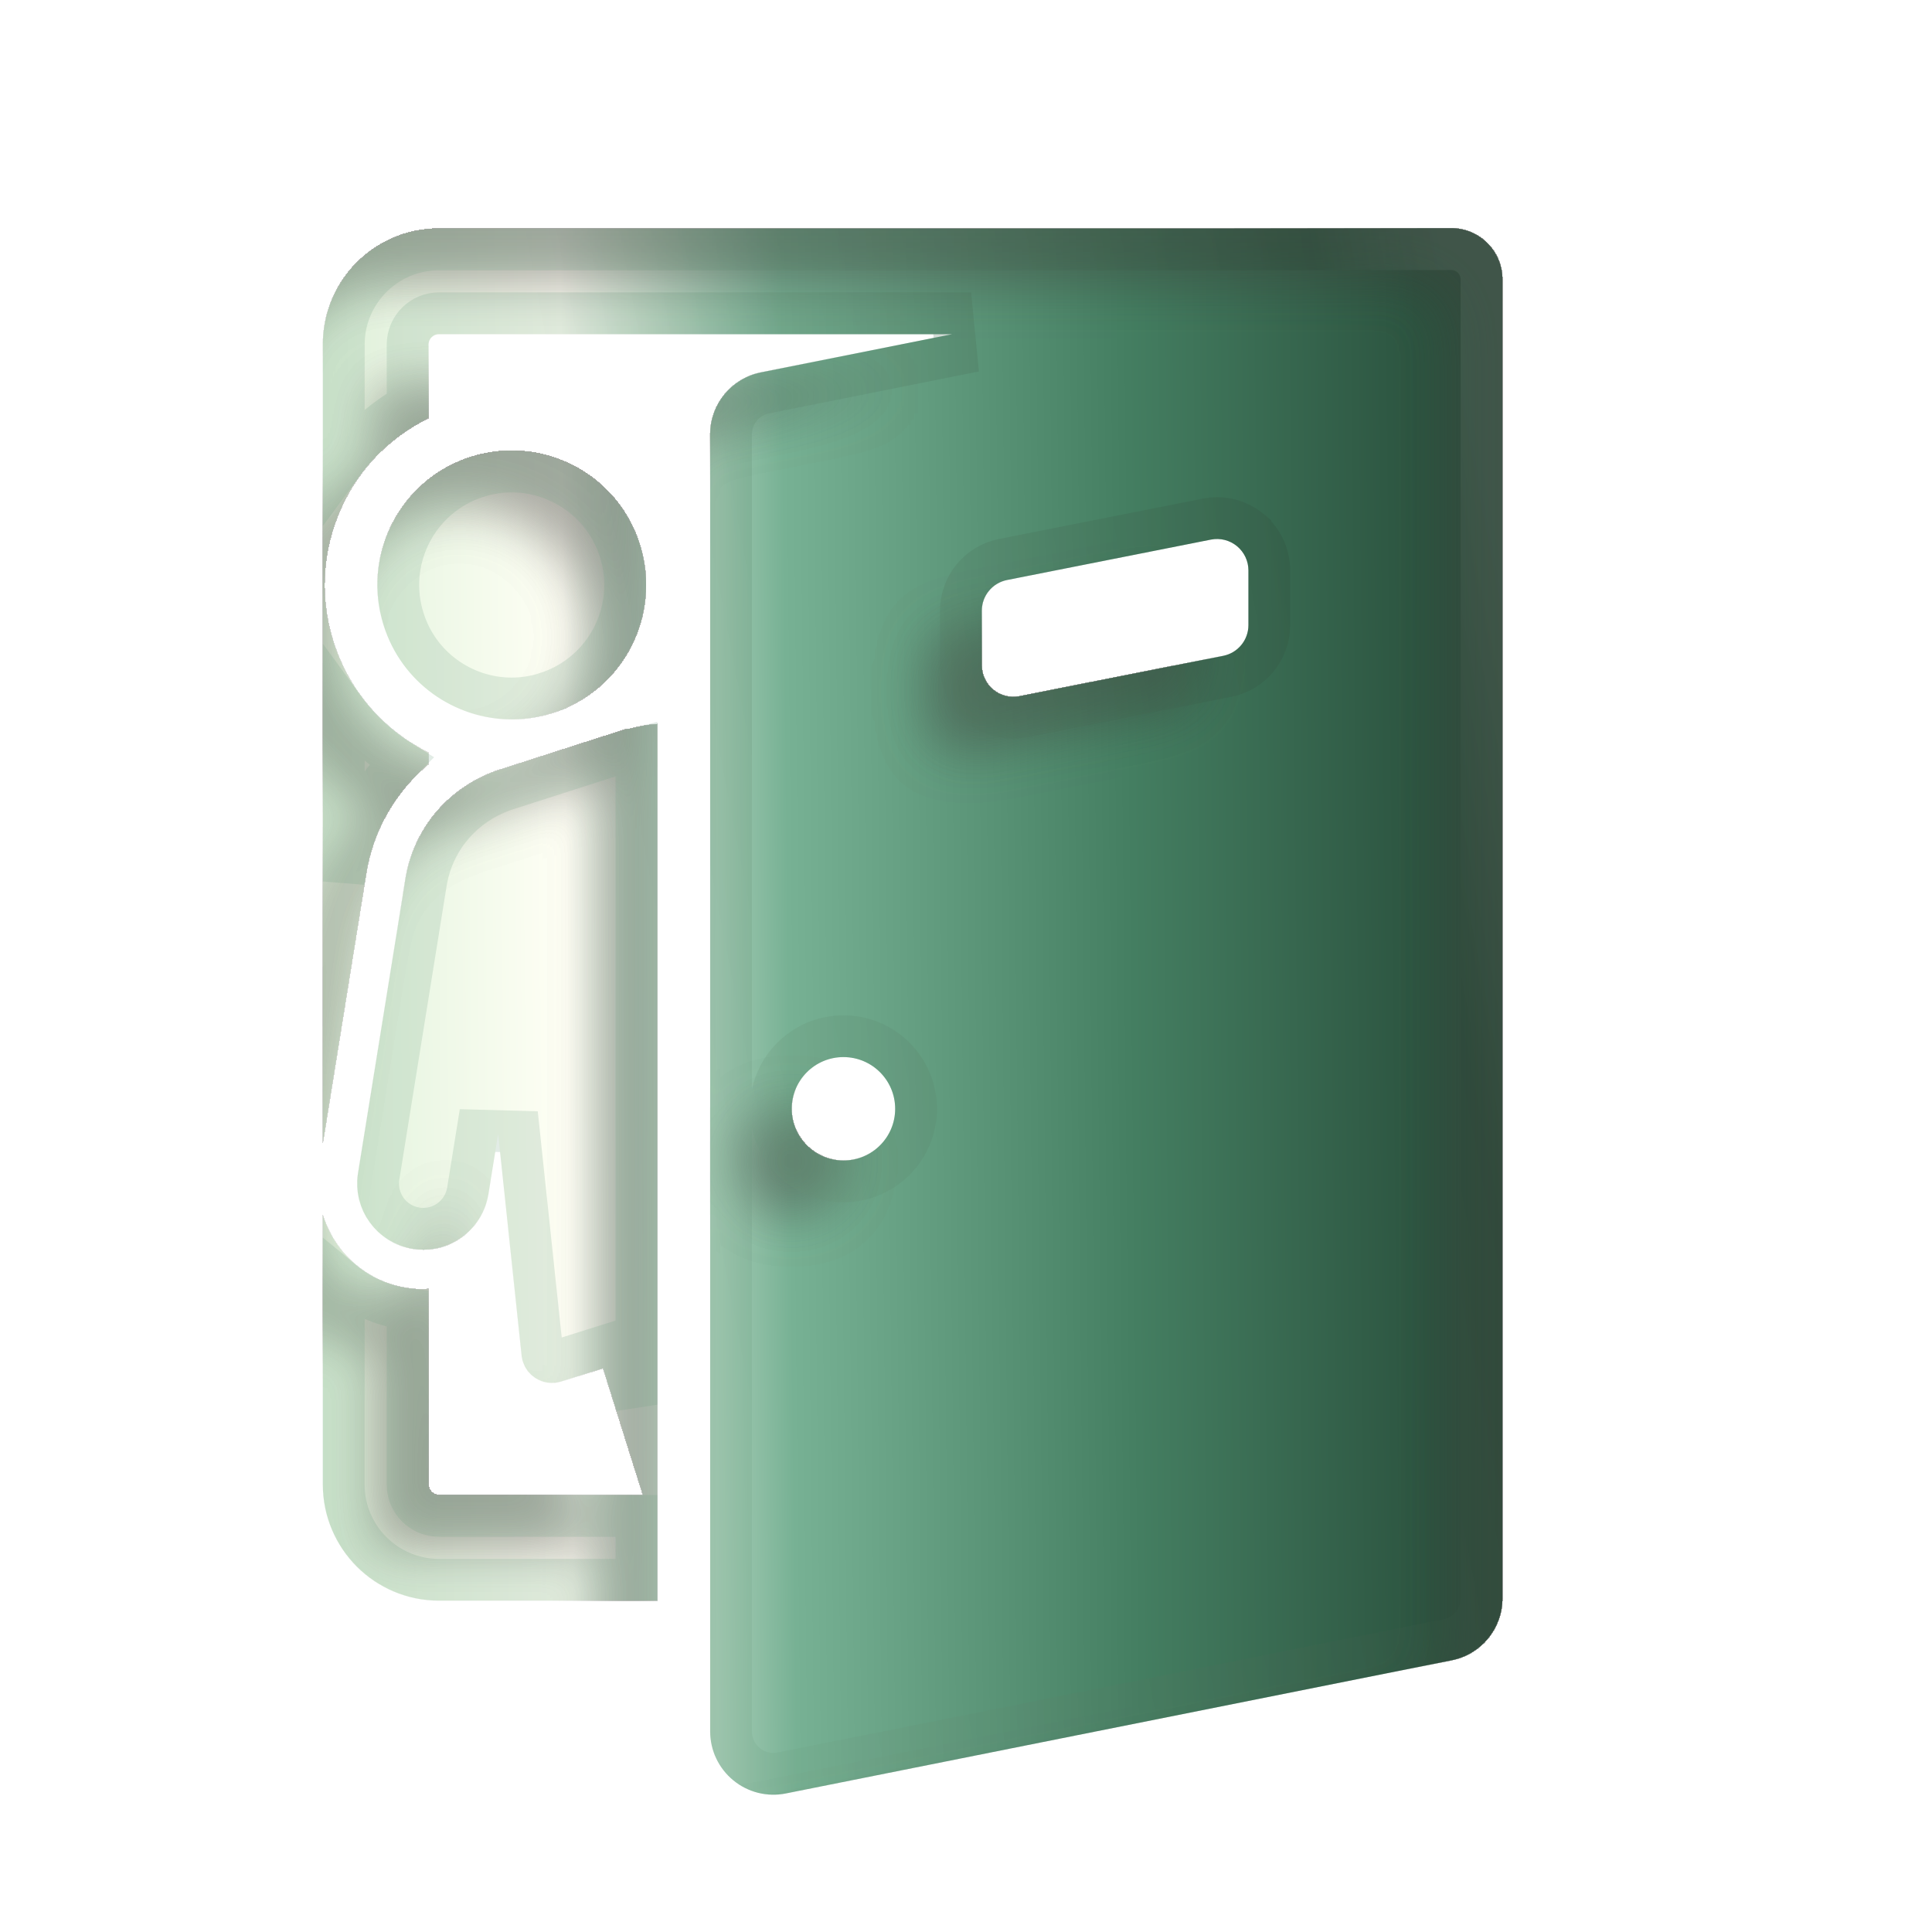
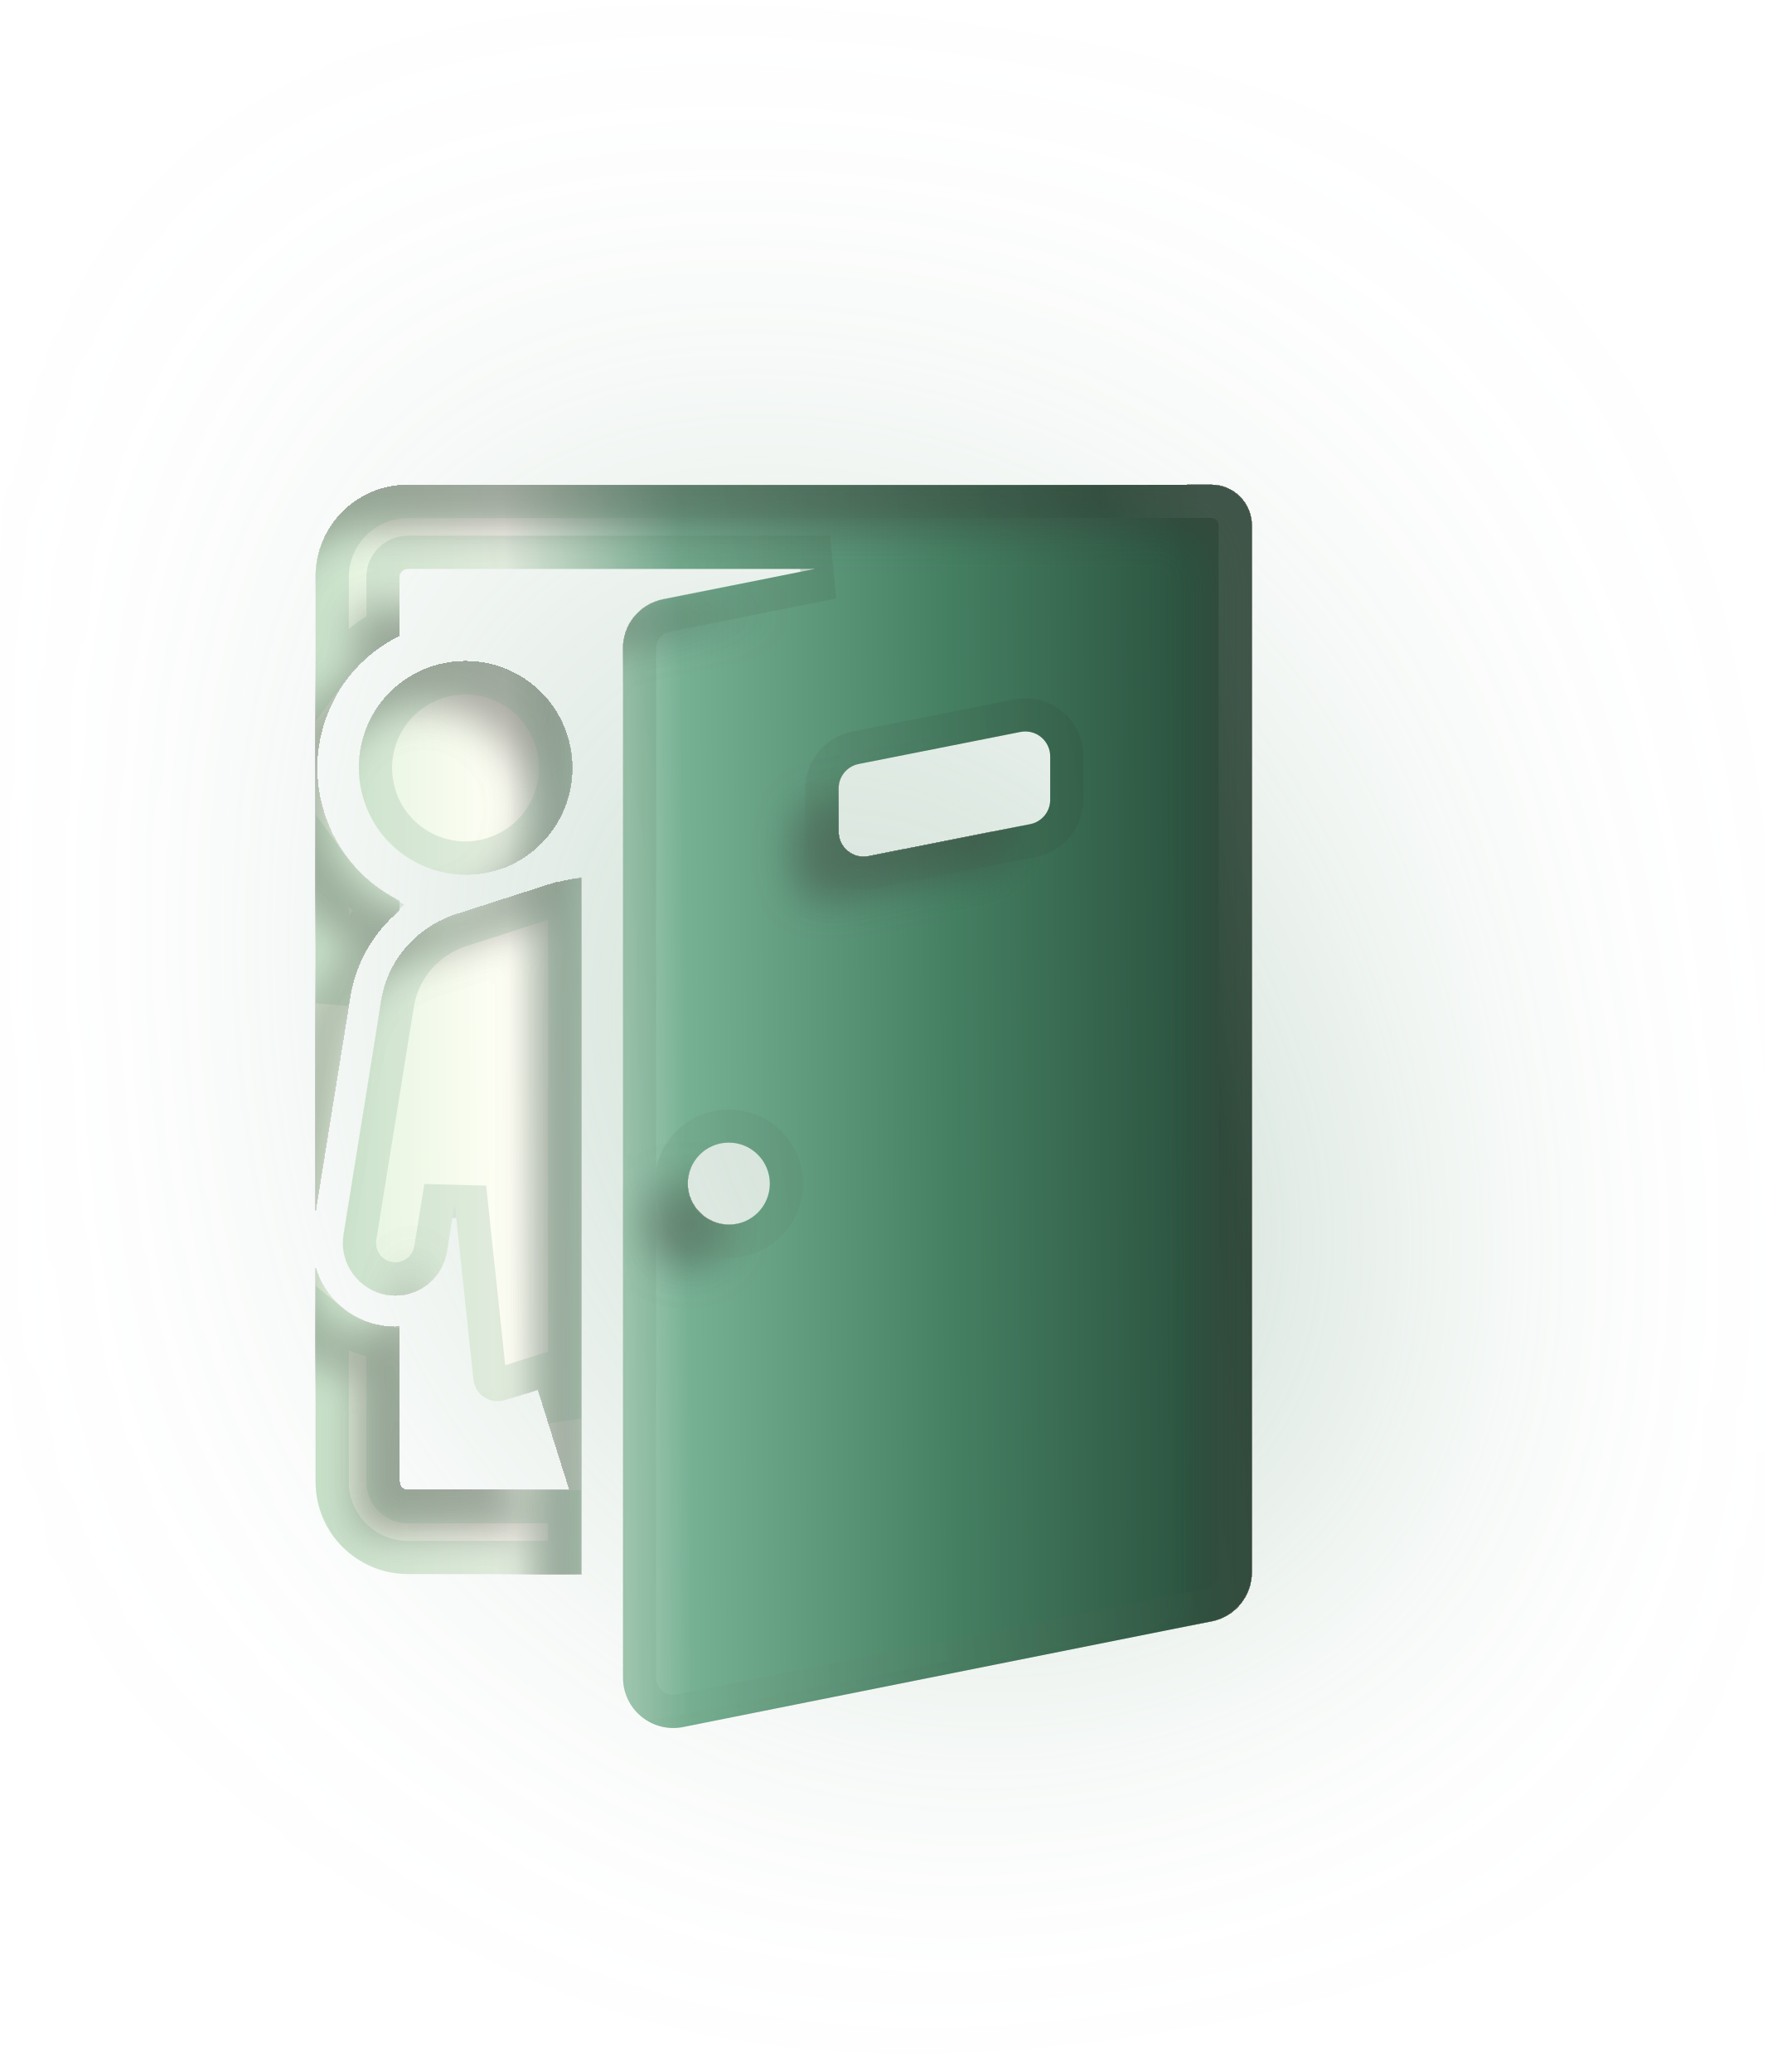
- <svg xmlns="http://www.w3.org/2000/svg" width="74" height="74" viewBox="0 0 74 74" fill="none">
-   <g filter="url(#filter0_ii_212_35919)">
-     <path d="M21.142 27.314C23.854 26.461 25.359 23.574 24.508 20.863C23.817 18.666 21.786 17.26 19.599 17.26C19.089 17.26 18.57 17.337 18.056 17.499C15.345 18.351 13.84 21.24 14.694 23.951C15.381 26.147 17.41 27.553 19.595 27.553C20.107 27.553 20.628 27.476 21.142 27.314Z" fill="url(#paint0_linear_212_35919)" />
-     <path d="M23.943 27.941C23.943 27.941 19.072 29.502 19 29.528C17.168 30.19 15.837 31.751 15.525 33.689L13.714 44.935C13.492 46.313 14.431 47.611 15.808 47.833C15.944 47.855 16.08 47.865 16.215 47.865C17.433 47.865 18.506 46.981 18.708 45.739L19.079 43.43L19.98 51.925C20.018 52.273 20.207 52.586 20.5 52.777C20.792 52.969 21.155 53.019 21.489 52.915L23.1 52.408L24.628 57.262H16.811C16.592 57.262 16.412 57.083 16.412 56.863V49.366C16.346 49.369 16.283 49.383 16.217 49.383C16.001 49.383 15.786 49.366 15.567 49.331C14.005 49.079 12.812 47.958 12.366 46.545V56.863C12.366 59.314 14.36 61.308 16.811 61.308H25.177V27.733C24.85 27.757 24.522 27.813 24.197 27.898C24.113 27.921 24.027 27.915 23.943 27.941Z" fill="url(#paint1_linear_212_35919)" />
-     <path d="M46.386 8.754H16.811C14.357 8.754 12.367 10.744 12.367 13.199V43.762L14.028 33.448C14.297 31.771 15.161 30.307 16.412 29.266V28.827C14.705 27.982 13.364 26.474 12.764 24.558C12.189 22.732 12.361 20.791 13.244 19.093C13.953 17.733 15.064 16.678 16.412 16.009V13.199C16.412 12.979 16.592 12.8 16.811 12.8H36.471L29.147 14.264C28.015 14.491 27.201 15.484 27.201 16.639V66.319C27.201 67.044 27.527 67.732 28.088 68.191C28.649 68.652 29.386 68.836 30.097 68.693L55.599 63.593C56.731 63.367 57.545 62.373 57.545 61.219V10.7C57.545 9.617 56.666 8.739 55.583 8.741L46.386 8.754ZM32.305 44.451C31.211 44.451 30.324 43.563 30.324 42.47C30.324 41.376 31.211 40.489 32.305 40.489C33.4 40.489 34.287 41.376 34.287 42.47C34.287 43.563 33.4 44.451 32.305 44.451ZM47.818 23.942C47.818 24.516 47.412 25.01 46.847 25.122L39.04 26.669C38.686 26.739 38.321 26.647 38.043 26.418C37.766 26.19 37.604 25.849 37.604 25.488V23.394C37.604 22.821 38.009 22.327 38.574 22.215L46.381 20.668C46.735 20.598 47.1 20.69 47.379 20.919C47.655 21.147 47.818 21.488 47.818 21.848V23.942Z" fill="url(#paint2_linear_212_35919)" />
+ <svg xmlns="http://www.w3.org/2000/svg" width="86" height="100" viewBox="0 0 86 100" fill="none">
+   <g opacity="0.4" filter="url(#filter0_f_212_35919)">
+     <path d="M28.776 38.573C31.488 37.721 32.993 34.834 32.142 32.122C31.45 29.925 29.419 28.52 27.233 28.52C26.723 28.52 26.203 28.597 25.69 28.758C22.979 29.61 21.474 32.499 22.327 35.21C23.015 37.407 25.044 38.812 27.229 38.812C27.74 38.812 28.262 38.735 28.776 38.573Z" fill="url(#paint0_linear_212_35919)" />
+     <path d="M31.577 39.2C31.577 39.2 26.706 40.761 26.634 40.788C24.802 41.45 23.471 43.01 23.159 44.948L21.348 56.194C21.126 57.573 22.065 58.871 23.442 59.092C23.578 59.115 23.714 59.124 23.849 59.124C25.067 59.124 26.14 58.24 26.341 56.998L26.713 54.69L27.614 63.184C27.651 63.532 27.841 63.845 28.133 64.037C28.426 64.228 28.789 64.279 29.123 64.174L30.734 63.667L32.261 68.521H24.445C24.226 68.521 24.046 68.342 24.046 68.122V60.625C23.98 60.628 23.917 60.643 23.85 60.643C23.635 60.643 23.42 60.625 23.2 60.59C21.639 60.338 20.446 59.217 20 57.805V68.122C20 70.573 21.993 72.567 24.445 72.567H32.811V38.993C32.484 39.017 32.156 39.072 31.83 39.158C31.746 39.18 31.661 39.174 31.577 39.2Z" fill="url(#paint1_linear_212_35919)" />
+     <path d="M54.02 20.013H24.445C21.99 20.013 20 22.003 20 24.458V55.021L21.662 44.707C21.931 43.03 22.795 41.566 24.046 40.525V40.086C22.339 39.241 20.998 37.733 20.397 35.817C19.823 33.991 19.994 32.05 20.877 30.352C21.586 28.992 22.697 27.938 24.046 27.269V24.458C24.046 24.238 24.226 24.059 24.445 24.059H44.104L36.781 25.524C35.648 25.75 34.835 26.744 34.835 27.898V77.578C34.835 78.304 35.161 78.991 35.722 79.451C36.283 79.911 37.02 80.096 37.731 79.953L63.233 74.853C64.365 74.626 65.179 73.633 65.179 72.478V21.959C65.179 20.876 64.3 19.998 63.217 20L54.02 20.013ZM39.939 55.71C38.845 55.71 37.958 54.823 37.958 53.729C37.958 52.635 38.845 51.748 39.939 51.748C41.034 51.748 41.921 52.635 41.921 53.729C41.921 54.823 41.034 55.71 39.939 55.71ZM55.451 35.202C55.451 35.776 55.046 36.27 54.481 36.381L46.674 37.928C46.32 37.998 45.955 37.906 45.676 37.677C45.4 37.449 45.238 37.108 45.238 36.748V34.654C45.238 34.08 45.643 33.586 46.208 33.474L54.015 31.927C54.369 31.857 54.734 31.949 55.013 32.178C55.289 32.407 55.451 32.747 55.451 33.108V35.202Z" fill="url(#paint2_linear_212_35919)" />
  </g>
-   <path d="M55.584 9.541C56.225 9.54 56.745 10.059 56.745 10.7V61.219C56.745 61.993 56.2 62.658 55.442 62.809L29.94 67.909H29.939C29.465 68.004 28.972 67.881 28.596 67.573L28.595 67.572L28.461 67.45C28.168 67.149 28.001 66.744 28.001 66.319V16.639C28.001 15.865 28.546 15.2 29.304 15.048L36.627 13.585L36.471 11.999H16.811C16.151 11.999 15.612 12.537 15.612 13.199V15.532C14.658 16.08 13.824 16.813 13.167 17.707V13.199C13.167 11.186 14.799 9.554 16.811 9.554H46.387L55.584 9.541ZM13.166 49.094C13.798 49.613 14.569 49.98 15.44 50.121L15.441 50.122C15.498 50.13 15.556 50.134 15.612 50.141V56.863C15.612 57.526 16.152 58.062 16.811 58.062H24.378V60.508H16.811C14.802 60.508 13.166 58.872 13.166 56.863V49.094ZM24.378 53.803L23.863 52.169L23.623 51.405L22.86 51.645L21.251 52.151C21.145 52.184 21.029 52.168 20.938 52.108C20.87 52.064 20.819 51.998 20.793 51.92L20.775 51.839L19.875 43.346L18.29 43.303L17.918 45.611C17.78 46.461 17.047 47.065 16.215 47.065C16.119 47.065 16.027 47.058 15.94 47.044L15.935 47.042C14.995 46.891 14.353 46.005 14.504 45.062L16.315 33.816C16.563 32.276 17.568 31.014 18.983 30.396L19.271 30.281C19.279 30.278 19.343 30.258 19.479 30.214C19.618 30.169 19.814 30.106 20.048 30.031C20.514 29.881 21.13 29.683 21.743 29.487C22.356 29.29 22.967 29.093 23.425 28.947C23.654 28.873 23.844 28.813 23.977 28.77C24.044 28.749 24.097 28.732 24.133 28.72C24.14 28.718 24.147 28.715 24.153 28.713C24.154 28.713 24.155 28.713 24.156 28.713C24.17 28.712 24.208 28.708 24.245 28.703C24.28 28.698 24.326 28.688 24.378 28.675V53.803ZM32.306 39.689C30.77 39.689 29.523 40.934 29.523 42.47C29.523 44.005 30.77 45.251 32.306 45.251C33.842 45.25 35.087 44.005 35.087 42.47C35.087 40.934 33.842 39.689 32.306 39.689ZM13.167 27.109C13.764 27.927 14.507 28.619 15.355 29.151C14.254 30.262 13.498 31.703 13.238 33.321L13.167 33.763V27.109ZM19.599 18.06C21.446 18.06 23.16 19.249 23.744 21.102C24.463 23.392 23.192 25.83 20.901 26.55V26.551C20.467 26.688 20.026 26.753 19.595 26.753C17.749 26.753 16.037 25.564 15.457 23.711V23.71L15.395 23.496C14.835 21.342 15.999 19.108 18.084 18.334L18.296 18.262C18.731 18.125 19.17 18.06 19.599 18.06ZM46.447 19.852L46.226 19.883L38.419 21.43C37.479 21.616 36.804 22.438 36.804 23.394V25.489C36.804 26.089 37.074 26.656 37.533 27.035L37.534 27.036C37.94 27.37 38.457 27.528 38.974 27.485L39.195 27.454L47.003 25.907C47.942 25.721 48.617 24.899 48.617 23.943V21.848C48.617 21.247 48.347 20.681 47.888 20.302V20.301C47.482 19.967 46.965 19.808 46.447 19.852Z" stroke="url(#paint3_linear_212_35919)" stroke-width="1.6" />
+   <g filter="url(#filter1_ii_212_35919)">
+     <path d="M24.008 41.97C26.72 41.118 28.226 38.231 27.374 35.519C26.683 33.322 24.652 31.917 22.465 31.917C21.955 31.917 21.436 31.994 20.922 32.155C18.212 33.007 16.706 35.897 17.56 38.607C18.247 40.804 20.276 42.209 22.461 42.209C22.973 42.209 23.494 42.132 24.008 41.97Z" fill="url(#paint3_linear_212_35919)" />
+     <path d="M26.809 42.598C26.809 42.598 21.939 44.158 21.866 44.185C20.034 44.847 18.703 46.407 18.392 48.345L16.58 59.591C16.359 60.97 17.297 62.268 18.674 62.489C18.81 62.512 18.947 62.522 19.081 62.522C20.3 62.522 21.372 61.638 21.574 60.395L21.946 58.087L22.846 66.581C22.884 66.929 23.073 67.242 23.366 67.434C23.658 67.625 24.022 67.676 24.356 67.571L25.966 67.065L27.494 71.918H19.677C19.458 71.918 19.279 71.74 19.279 71.519V64.022C19.213 64.025 19.149 64.04 19.083 64.04C18.867 64.04 18.652 64.022 18.433 63.987C16.872 63.736 15.679 62.614 15.232 61.202V71.519C15.232 73.97 17.226 75.964 19.677 75.964H28.044V42.39C27.716 42.414 27.389 42.469 27.063 42.555C26.979 42.577 26.893 42.571 26.809 42.598Z" fill="url(#paint4_linear_212_35919)" />
+     <path d="M49.252 23.41H19.678C17.223 23.41 15.233 25.4 15.233 27.855V58.418L16.894 48.105C17.163 46.427 18.027 44.964 19.279 43.922V43.483C17.571 42.638 16.23 41.13 15.63 39.215C15.055 37.388 15.227 35.447 16.11 33.749C16.819 32.389 17.93 31.335 19.279 30.666V27.855C19.279 27.636 19.458 27.456 19.678 27.456H39.337L32.013 28.921C30.881 29.147 30.067 30.141 30.067 31.295V80.975C30.067 81.701 30.393 82.389 30.954 82.848C31.515 83.308 32.252 83.493 32.963 83.35L58.465 78.25C59.597 78.024 60.411 77.03 60.411 75.875V25.356C60.411 24.273 59.532 23.396 58.45 23.397L49.252 23.41ZM35.172 59.107C34.077 59.107 33.19 58.22 33.19 57.127C33.19 56.032 34.077 55.145 35.172 55.145C36.266 55.145 37.153 56.032 37.153 57.127C37.153 58.22 36.266 59.107 35.172 59.107ZM50.684 38.599C50.684 39.173 50.279 39.667 49.714 39.778L41.906 41.325C41.553 41.395 41.187 41.303 40.909 41.074C40.632 40.846 40.47 40.505 40.47 40.145V38.051C40.47 37.477 40.875 36.983 41.44 36.871L49.247 35.325C49.601 35.255 49.967 35.346 50.245 35.576C50.522 35.804 50.684 36.144 50.684 36.505V38.599Z" fill="url(#paint5_linear_212_35919)" />
+   </g>
+   <path d="M58.45 24.197C59.091 24.196 59.611 24.716 59.611 25.356V75.876C59.611 76.649 59.066 77.314 58.309 77.466L32.807 82.565H32.806C32.331 82.661 31.838 82.538 31.462 82.229L31.461 82.228L31.327 82.106C31.034 81.806 30.867 81.4 30.867 80.975V31.296C30.867 30.522 31.412 29.856 32.17 29.705L39.493 28.241L39.337 26.656H19.678C19.017 26.656 18.479 27.194 18.479 27.855V30.188C17.524 30.736 16.69 31.47 16.033 32.364V27.855C16.033 25.842 17.665 24.211 19.678 24.211H49.253L58.45 24.197ZM16.032 63.751C16.664 64.269 17.436 64.637 18.306 64.777L18.308 64.778C18.364 64.787 18.422 64.79 18.479 64.798V71.519C18.479 72.183 19.018 72.719 19.678 72.719H27.244V75.165H19.678C17.668 75.165 16.032 73.528 16.032 71.519V63.751ZM27.244 68.46L26.73 66.825L26.489 66.061L25.727 66.302L24.117 66.807C24.011 66.841 23.895 66.824 23.804 66.764C23.737 66.72 23.686 66.654 23.659 66.577L23.642 66.496L22.741 58.003L21.156 57.96L20.784 60.267C20.646 61.117 19.913 61.721 19.081 61.721C18.985 61.721 18.893 61.715 18.806 61.7L18.801 61.699C17.861 61.548 17.219 60.662 17.37 59.718L19.182 48.472C19.429 46.932 20.434 45.671 21.85 45.053L22.138 44.937C22.145 44.935 22.209 44.914 22.345 44.871C22.485 44.826 22.681 44.762 22.914 44.687C23.381 44.537 23.996 44.34 24.609 44.143C25.223 43.947 25.833 43.75 26.291 43.603C26.52 43.53 26.71 43.469 26.844 43.426C26.91 43.405 26.963 43.388 26.999 43.377C27.007 43.374 27.014 43.372 27.02 43.37C27.02 43.37 27.021 43.37 27.023 43.37C27.036 43.368 27.074 43.364 27.111 43.359C27.147 43.354 27.192 43.344 27.244 43.332V68.46ZM35.172 54.346C33.636 54.346 32.39 55.59 32.39 57.127C32.39 58.662 33.636 59.907 35.172 59.907C36.708 59.907 37.953 58.662 37.953 57.127C37.953 55.59 36.708 54.346 35.172 54.346ZM16.033 41.765C16.63 42.583 17.373 43.275 18.222 43.807C17.12 44.919 16.364 46.359 16.105 47.977L16.033 48.42V41.765ZM22.465 32.717C24.312 32.717 26.027 33.905 26.61 35.758C27.33 38.049 26.058 40.487 23.768 41.207V41.208C23.333 41.345 22.892 41.41 22.461 41.41C20.615 41.41 18.903 40.221 18.323 38.368V38.367L18.261 38.152C17.701 35.999 18.865 33.765 20.95 32.991L21.162 32.919C21.598 32.782 22.036 32.717 22.465 32.717ZM49.313 34.508L49.092 34.54L41.285 36.087C40.346 36.272 39.67 37.095 39.67 38.05V40.145C39.67 40.746 39.94 41.312 40.399 41.691L40.4 41.692C40.806 42.026 41.323 42.185 41.84 42.141L42.062 42.11L49.869 40.563C50.808 40.377 51.483 39.555 51.483 38.599V36.505C51.483 35.904 51.213 35.338 50.754 34.959V34.958C50.348 34.624 49.831 34.465 49.313 34.508Z" stroke="url(#paint6_linear_212_35919)" stroke-width="1.6" />
  <defs>
-     <filter id="filter0_ii_212_35919" x="10.366" y="8.741" width="47.179" height="62" filterUnits="userSpaceOnUse" color-interpolation-filters="sRGB">
+     <filter id="filter0_f_212_35919" x="0" y="0" width="85.179" height="100" filterUnits="userSpaceOnUse" color-interpolation-filters="sRGB">
+       <feFlood flood-opacity="0" result="BackgroundImageFix" />
+       <feBlend mode="normal" in="SourceGraphic" in2="BackgroundImageFix" result="shape" />
+       <feGaussianBlur stdDeviation="10" result="effect1_foregroundBlur_212_35919" />
+     </filter>
+     <filter id="filter1_ii_212_35919" x="13.232" y="23.397" width="47.179" height="62" filterUnits="userSpaceOnUse" color-interpolation-filters="sRGB">
      <feFlood flood-opacity="0" result="BackgroundImageFix" />
      <feBlend mode="normal" in="SourceGraphic" in2="BackgroundImageFix" result="shape" />
      <feColorMatrix in="SourceAlpha" type="matrix" values="0 0 0 0 0 0 0 0 0 0 0 0 0 0 0 0 0 0 127 0" result="hardAlpha" />
      <feOffset dx="-2" dy="2" />
      <feGaussianBlur stdDeviation="1" />
      <feComposite in2="hardAlpha" operator="arithmetic" k2="-1" k3="1" />
      <feColorMatrix type="matrix" values="0 0 0 0 0 0 0 0 0 0 0 0 0 0 0 0 0 0 0.25 0" />
      <feBlend mode="normal" in2="shape" result="effect1_innerShadow_212_35919" />
      <feColorMatrix in="SourceAlpha" type="matrix" values="0 0 0 0 0 0 0 0 0 0 0 0 0 0 0 0 0 0 127 0" result="hardAlpha" />
      <feOffset dx="-2" dy="2" />
      <feGaussianBlur stdDeviation="1" />
      <feComposite in2="hardAlpha" operator="arithmetic" k2="-1" k3="1" />
      <feColorMatrix type="matrix" values="0 0 0 0 0.427 0 0 0 0 0.419 0 0 0 0 0.394 0 0 0 0.25 0" />
      <feBlend mode="normal" in2="effect1_innerShadow_212_35919" result="effect2_innerShadow_212_35919" />
    </filter>
-     <linearGradient id="paint0_linear_212_35919" x1="5.361" y1="35.073" x2="91.862" y2="34.163" gradientUnits="userSpaceOnUse">
+     <linearGradient id="paint0_linear_212_35919" x1="65.179" y1="21.712" x2="22.32" y2="77.692" gradientUnits="userSpaceOnUse">
+       <stop stop-color="#6F9F81" stop-opacity="0" />
+       <stop offset="0.534" stop-color="#6F9F81" />
+       <stop offset="1" stop-color="#6F9F81" stop-opacity="0.5" />
+     </linearGradient>
+     <linearGradient id="paint1_linear_212_35919" x1="65.179" y1="21.712" x2="22.32" y2="77.692" gradientUnits="userSpaceOnUse">
+       <stop stop-color="#6F9F81" stop-opacity="0" />
+       <stop offset="0.534" stop-color="#6F9F81" />
+       <stop offset="1" stop-color="#6F9F81" stop-opacity="0.5" />
+     </linearGradient>
+     <linearGradient id="paint2_linear_212_35919" x1="65.179" y1="21.712" x2="22.32" y2="77.692" gradientUnits="userSpaceOnUse">
+       <stop stop-color="#6F9F81" stop-opacity="0" />
+       <stop offset="0.534" stop-color="#6F9F81" />
+       <stop offset="1" stop-color="#6F9F81" stop-opacity="0.5" />
+     </linearGradient>
+     <linearGradient id="paint3_linear_212_35919" x1="8.227" y1="49.73" x2="94.728" y2="48.819" gradientUnits="userSpaceOnUse">
      <stop stop-color="#C8E8C8" />
      <stop offset="0.189" stop-color="#FFFFF5" />
      <stop offset="0.287" stop-color="#77B194" />
      <stop offset="0.44" stop-color="#447E61" />
      <stop offset="0.568" stop-color="#2C5440" />
    </linearGradient>
-     <linearGradient id="paint1_linear_212_35919" x1="5.361" y1="35.073" x2="91.862" y2="34.163" gradientUnits="userSpaceOnUse">
+     <linearGradient id="paint4_linear_212_35919" x1="8.227" y1="49.73" x2="94.728" y2="48.819" gradientUnits="userSpaceOnUse">
      <stop stop-color="#C8E8C8" />
      <stop offset="0.189" stop-color="#FFFFF5" />
      <stop offset="0.287" stop-color="#77B194" />
      <stop offset="0.44" stop-color="#447E61" />
      <stop offset="0.568" stop-color="#2C5440" />
    </linearGradient>
-     <linearGradient id="paint2_linear_212_35919" x1="5.361" y1="35.073" x2="91.862" y2="34.163" gradientUnits="userSpaceOnUse">
+     <linearGradient id="paint5_linear_212_35919" x1="8.227" y1="49.73" x2="94.728" y2="48.819" gradientUnits="userSpaceOnUse">
      <stop stop-color="#C8E8C8" />
      <stop offset="0.189" stop-color="#FFFFF5" />
      <stop offset="0.287" stop-color="#77B194" />
      <stop offset="0.44" stop-color="#447E61" />
      <stop offset="0.568" stop-color="#2C5440" />
    </linearGradient>
-     <linearGradient id="paint3_linear_212_35919" x1="57.545" y1="21.941" x2="23.323" y2="28.541" gradientUnits="userSpaceOnUse">
+     <linearGradient id="paint6_linear_212_35919" x1="60.411" y1="36.597" x2="26.19" y2="43.197" gradientUnits="userSpaceOnUse">
      <stop stop-color="#62776C" stop-opacity="0.25" />
      <stop offset="0.139" stop-color="#2A4737" stop-opacity="0.3" />
      <stop offset="1" stop-color="#709E81" stop-opacity="0.2" />
    </linearGradient>
  </defs>
</svg>
